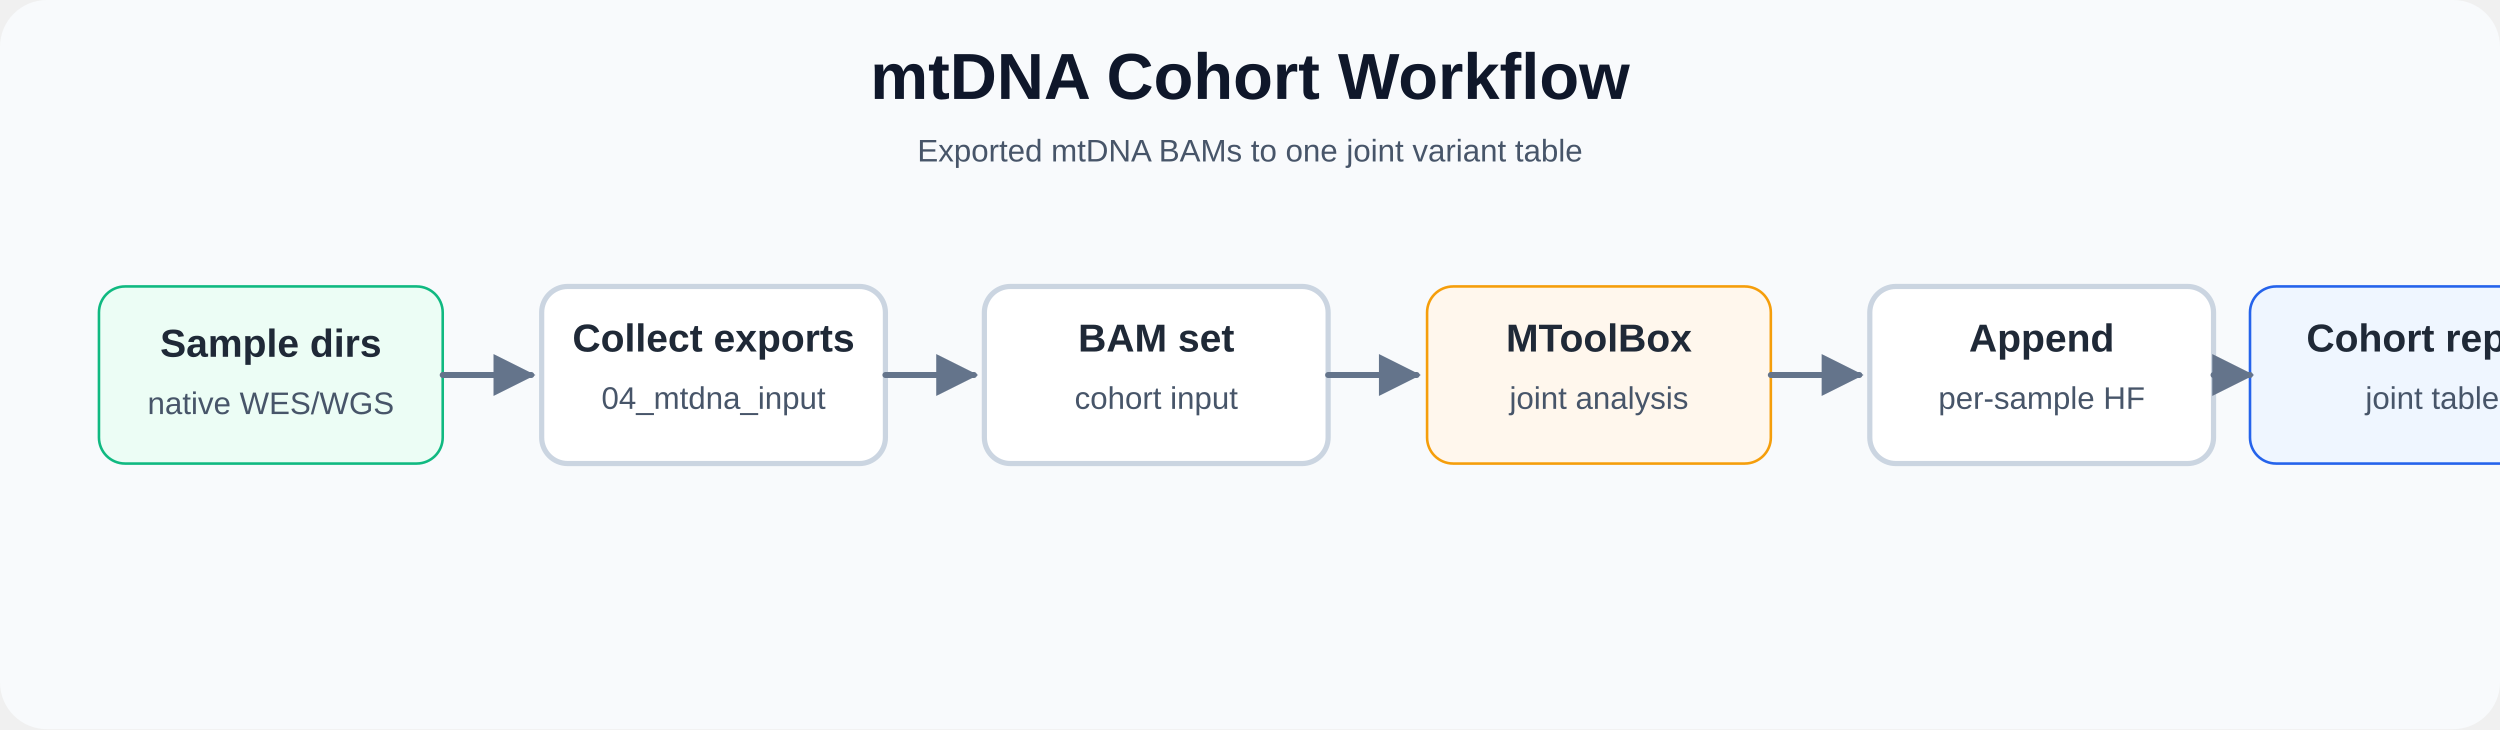
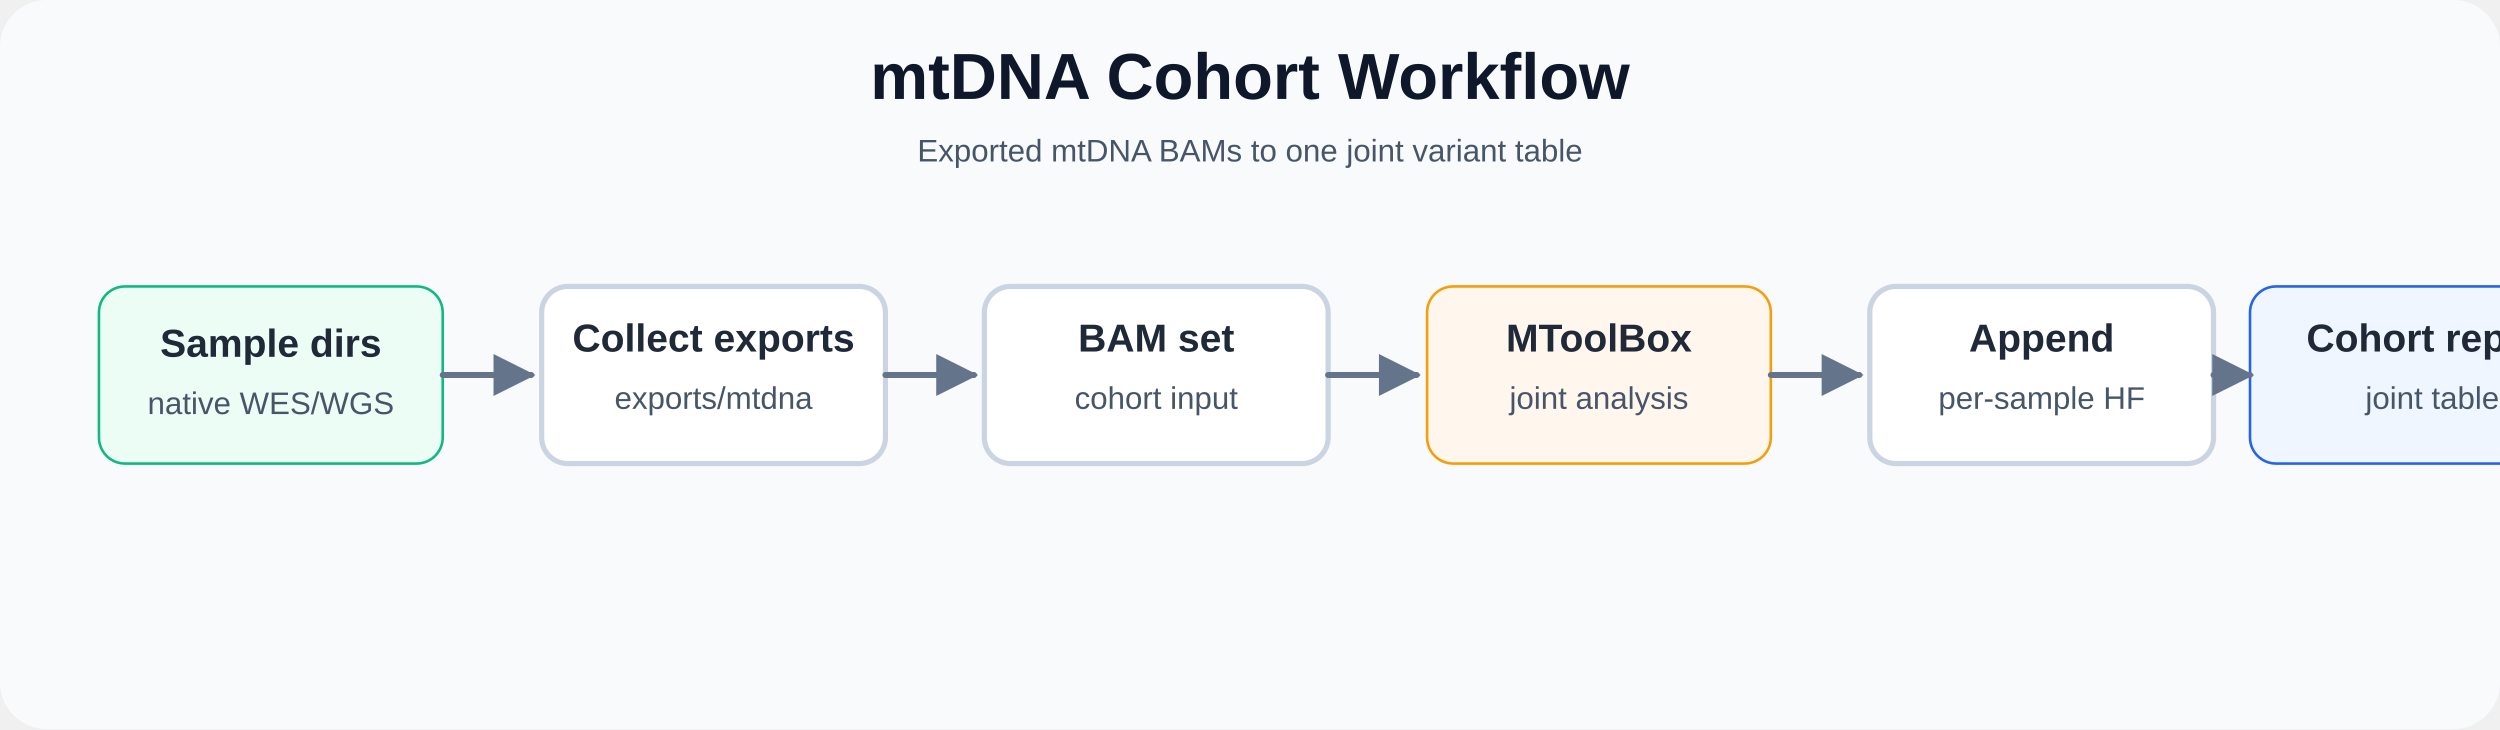
<svg xmlns="http://www.w3.org/2000/svg" viewBox="0 0 960 280" role="img" aria-labelledby="title desc">
  <rect width="960" height="280" rx="18" fill="#f8fafc" />
  <style>
    .label{font:600 15px Arial,Helvetica,sans-serif;fill:#1f2937}
    .small{font:12px Arial,Helvetica,sans-serif;fill:#475569}
    .box{fill:#fff;stroke:#cbd5e1;stroke-width:2}
    .data{fill:#ecfdf5;stroke:#10b981}
    .tool{fill:#fff7ed;stroke:#f59e0b}
    .final{fill:#eff6ff;stroke:#2563eb}
    .line{fill:none;stroke:#64748b;stroke-width:2.3;stroke-linecap:round}
  </style>
  <defs>
    <marker id="arrow" viewBox="0 0 10 10" refX="9" refY="5" markerWidth="7" markerHeight="7" orient="auto-start-reverse">
      <path d="M 0 0 L 10 5 L 0 10 z" fill="#64748b" />
    </marker>
  </defs>
  <text x="480" y="38" text-anchor="middle" font-family="Arial,Helvetica,sans-serif" font-size="25" font-weight="700" fill="#0f172a">mtDNA Cohort Workflow</text>
  <text x="480" y="62" text-anchor="middle" class="small">Exported mtDNA BAMs to one joint variant table</text>
  <g transform="translate(38 110)">
    <rect class="data" x="0" y="0" width="132" height="68" rx="10" />
    <text class="label" x="66" y="27" text-anchor="middle">Sample dirs</text>
    <text class="small" x="66" y="49" text-anchor="middle">native WES/WGS</text>
    <rect class="box" x="170" y="0" width="132" height="68" rx="10" />
    <text class="label" x="236" y="25" text-anchor="middle">Collect exports</text>
-     <text class="small" x="236" y="47" text-anchor="middle">04_mtdna_input</text>
+     <text class="small" x="236" y="47" text-anchor="middle">exports/mtdna</text>
    <rect class="box" x="340" y="0" width="132" height="68" rx="10" />
    <text class="label" x="406" y="25" text-anchor="middle">BAM set</text>
    <text class="small" x="406" y="47" text-anchor="middle">cohort input</text>
    <rect class="tool" x="510" y="0" width="132" height="68" rx="10" />
    <text class="label" x="576" y="25" text-anchor="middle">MToolBox</text>
    <text class="small" x="576" y="47" text-anchor="middle">joint analysis</text>
    <rect class="box" x="680" y="0" width="132" height="68" rx="10" />
    <text class="label" x="746" y="25" text-anchor="middle">Append</text>
    <text class="small" x="746" y="47" text-anchor="middle">per-sample HF</text>
    <rect class="final" x="826" y="0" width="132" height="68" rx="10" />
    <text class="label" x="896" y="25" text-anchor="middle">Cohort report</text>
    <text class="small" x="896" y="47" text-anchor="middle">joint table</text>
    <path class="line" marker-end="url(#arrow)" d="M132 34 H166" />
    <path class="line" marker-end="url(#arrow)" d="M302 34 H336" />
    <path class="line" marker-end="url(#arrow)" d="M472 34 H506" />
    <path class="line" marker-end="url(#arrow)" d="M642 34 H676" />
    <path class="line" marker-end="url(#arrow)" d="M812 34 H826" />
  </g>
</svg>
